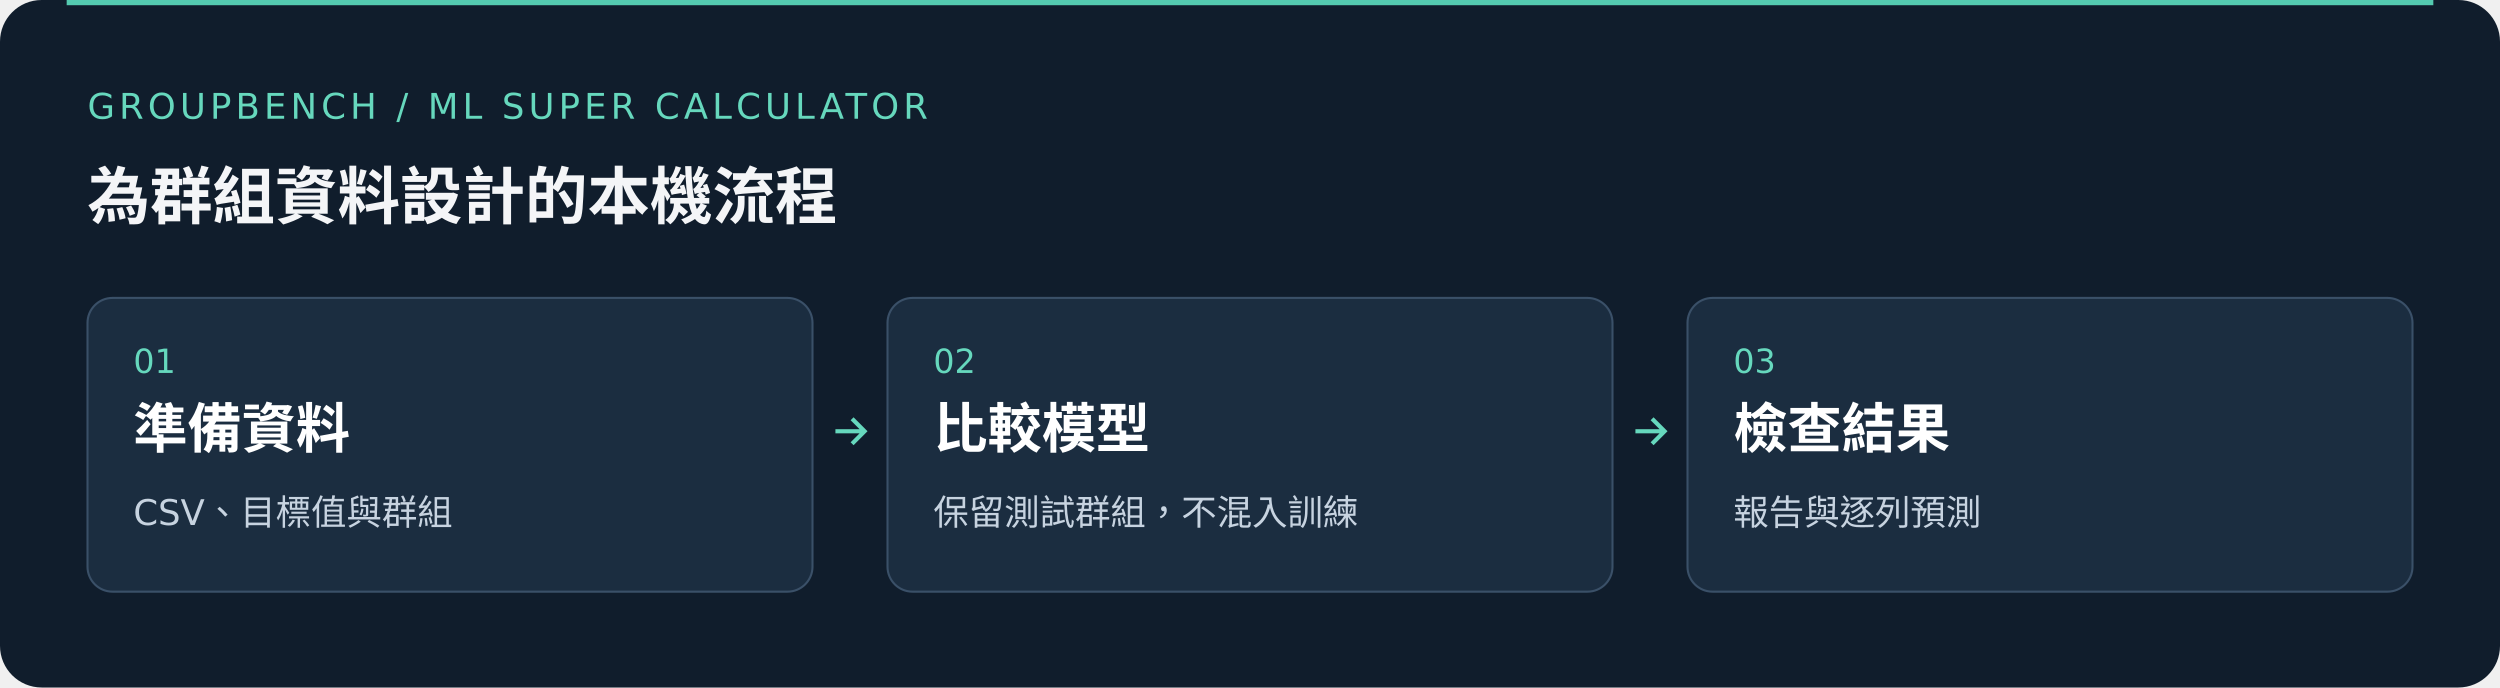
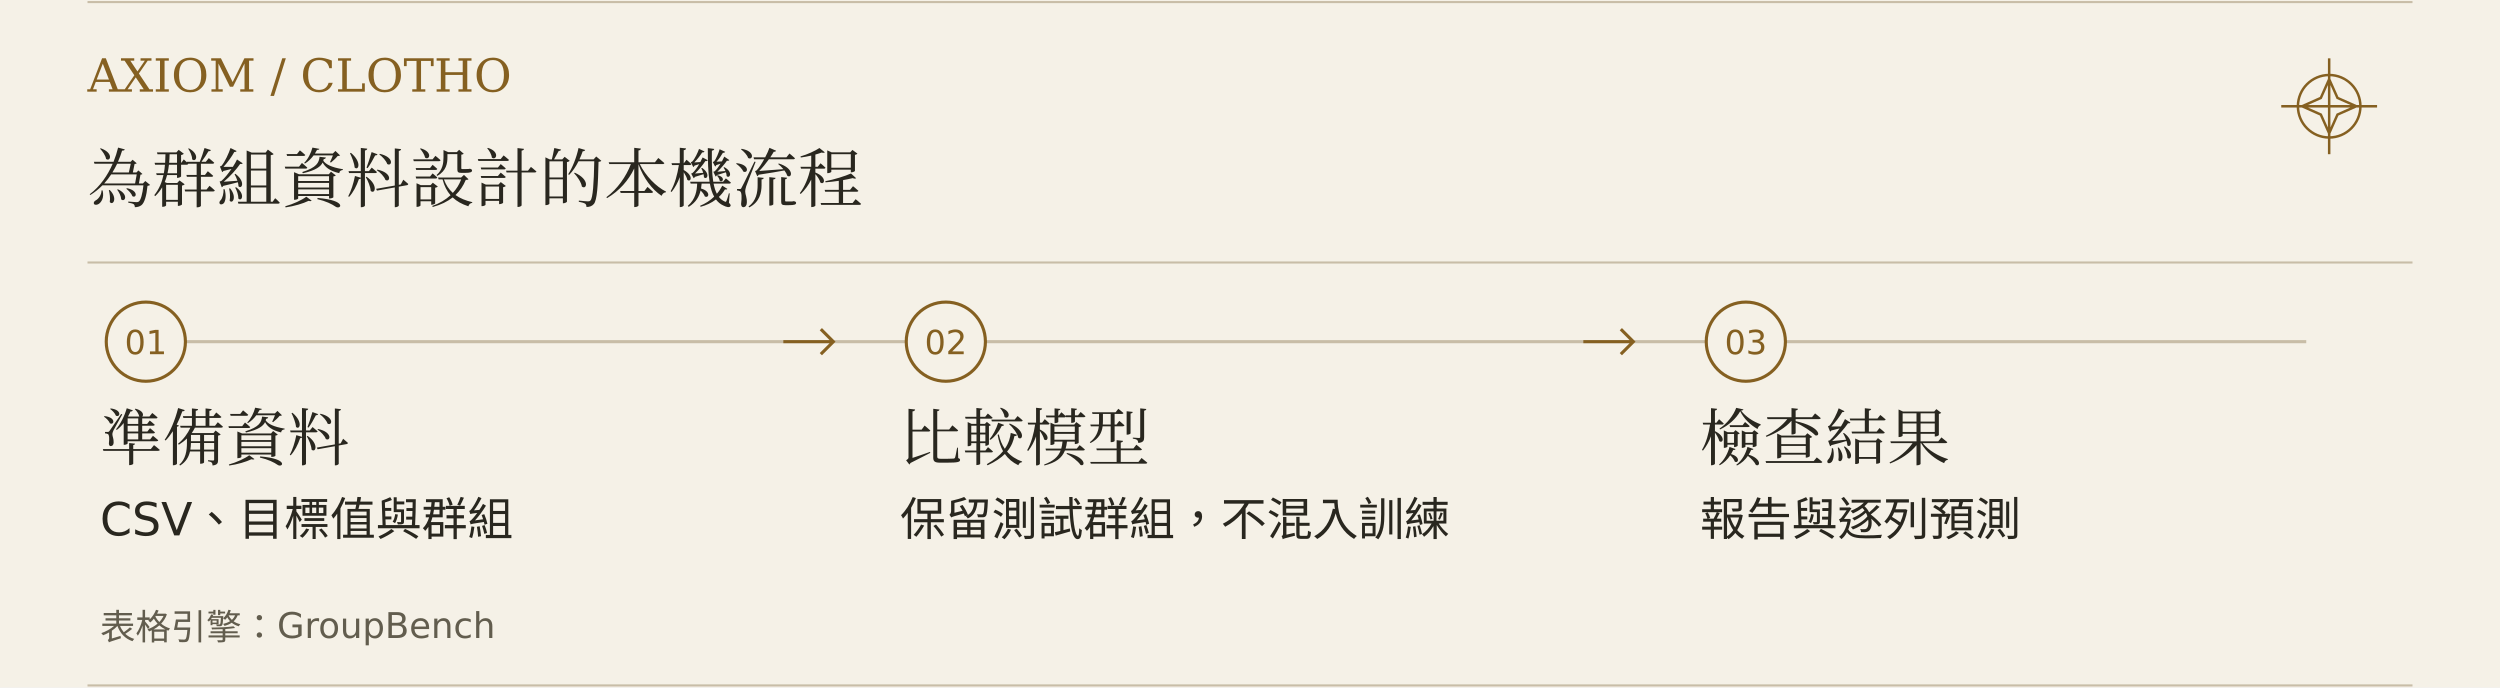
- <svg xmlns="http://www.w3.org/2000/svg" width="1200" height="330" viewBox="0 0 1200 330" role="img" aria-labelledby="title desc">
-   <rect width="1200" height="330" rx="20" fill="#101d2c" />
-   <path d="M32 0H1168" stroke="#54cab0" stroke-width="5" />
-   <g font-family="DejaVu Sans, Noto Sans CJK TC, sans-serif">
-     <text x="42" y="57" fill="#66d8bd" font-size="17" letter-spacing="2">GROUPBENCH / ML SUPER CALCULATOR</text>
-     <text x="42" y="105" fill="#f4f5f7" font-size="30" font-weight="600">為群組資料設計的本機流程</text>
-     <rect x="42" y="143" width="348" height="141" rx="12" fill="#1b2d40" stroke="#3a5068" />
-     <text x="64" y="179" fill="#66d8bd" font-size="16">01</text>
-     <text x="64" y="215" fill="#ffffff" font-size="26" font-weight="600">準備資料</text>
-     <text x="64" y="252" fill="#c7d3e0" font-size="17">CSV、目標值與群組</text>
-     <path d="M401 207h14m-6-6 6 6-6 6" fill="none" stroke="#66d8bd" stroke-width="2" />
-     <rect x="426" y="143" width="348" height="141" rx="12" fill="#1b2d40" stroke="#3a5068" />
-     <text x="448" y="179" fill="#66d8bd" font-size="16">02</text>
-     <text x="448" y="215" fill="#ffffff" font-size="26" font-weight="600">比較模型</text>
-     <text x="448" y="252" fill="#c7d3e0" font-size="17">保留測試群組，不混入訓練</text>
-     <path d="M785 207h14m-6-6 6 6-6 6" fill="none" stroke="#66d8bd" stroke-width="2" />
-     <rect x="810" y="143" width="348" height="141" rx="12" fill="#1b2d40" stroke="#3a5068" />
-     <text x="832" y="179" fill="#66d8bd" font-size="16">03</text>
-     <text x="832" y="215" fill="#ffffff" font-size="26" font-weight="600">檢查結果</text>
-     <text x="832" y="252" fill="#c7d3e0" font-size="17">報告與逐列預測</text>
+ <svg xmlns="http://www.w3.org/2000/svg" width="1200" height="330" viewBox="0 0 1200 330" role="img" aria-labelledby="title desc" xml:lang="zh-TW">
+   <rect width="1200" height="330" fill="#F5F1E7" />
+   <path d="M42 1H1158M42 329H1158" fill="none" stroke="#C8BDA7" stroke-width="1" />
+   <text x="42" y="44" fill="#856021" font-family="DejaVu Serif, Noto Serif CJK TC, serif" font-size="22">AXIOM / CLOTHO</text>
+   <g aria-hidden="true" transform="translate(1118 51)" fill="none" stroke="#856021" stroke-width="1.2">
+     <circle r="15" />
+     <path d="M0-23V23M-23 0H23M0-13 4-4 13 0 4 4 0 13-4 4-13 0-4-4Z" />
  </g>
+   <text x="42" y="97" fill="#29271F" font-family="DejaVu Serif, Noto Serif CJK TC, serif" font-size="31">為群組資料設計的本機流程</text>
+   <path d="M42 126H1158" fill="none" stroke="#C8BDA7" stroke-width="1" />
+   <path d="M70 164H1107" fill="none" stroke="#C8BDA7" stroke-width="1.5" />
+   <circle cx="70" cy="164" r="19" fill="#F5F1E7" stroke="#856021" stroke-width="1.5" />
+   <text x="70" y="170" fill="#856021" font-family="DejaVu Sans, Noto Sans CJK TC, sans-serif" font-size="16" text-anchor="middle">01</text>
+   <text x="48" y="221" fill="#29271F" font-family="DejaVu Serif, Noto Serif CJK TC, serif" font-size="30">準備資料</text>
+   <text x="48" y="257" fill="#29271F" font-family="DejaVu Sans, Noto Sans CJK TC, sans-serif" font-size="22">CSV、目標值與群組</text>
+   <path d="M376 164h24m-6-6 6 6-6 6" fill="none" stroke="#856021" stroke-width="1.5" />
+   <circle cx="454" cy="164" r="19" fill="#F5F1E7" stroke="#856021" stroke-width="1.5" />
+   <text x="454" y="170" fill="#856021" font-family="DejaVu Sans, Noto Sans CJK TC, sans-serif" font-size="16" text-anchor="middle">02</text>
+   <text x="432" y="221" fill="#29271F" font-family="DejaVu Serif, Noto Serif CJK TC, serif" font-size="30">比較模型</text>
+   <text x="432" y="257" fill="#29271F" font-family="DejaVu Sans, Noto Sans CJK TC, sans-serif" font-size="22">保留測試群組，不混入訓練</text>
+   <path d="M760 164h24m-6-6 6 6-6 6" fill="none" stroke="#856021" stroke-width="1.5" />
+   <circle cx="838" cy="164" r="19" fill="#F5F1E7" stroke="#856021" stroke-width="1.5" />
+   <text x="838" y="170" fill="#856021" font-family="DejaVu Sans, Noto Sans CJK TC, sans-serif" font-size="16" text-anchor="middle">03</text>
+   <text x="816" y="221" fill="#29271F" font-family="DejaVu Serif, Noto Serif CJK TC, serif" font-size="30">檢查結果</text>
+   <text x="816" y="257" fill="#29271F" font-family="DejaVu Sans, Noto Sans CJK TC, sans-serif" font-size="22">報告與逐列預測</text>
+   <text x="48" y="307" fill="#625D4E" font-family="DejaVu Sans, Noto Sans CJK TC, sans-serif" font-size="17">表格引擎：GroupBench</text>
</svg>
